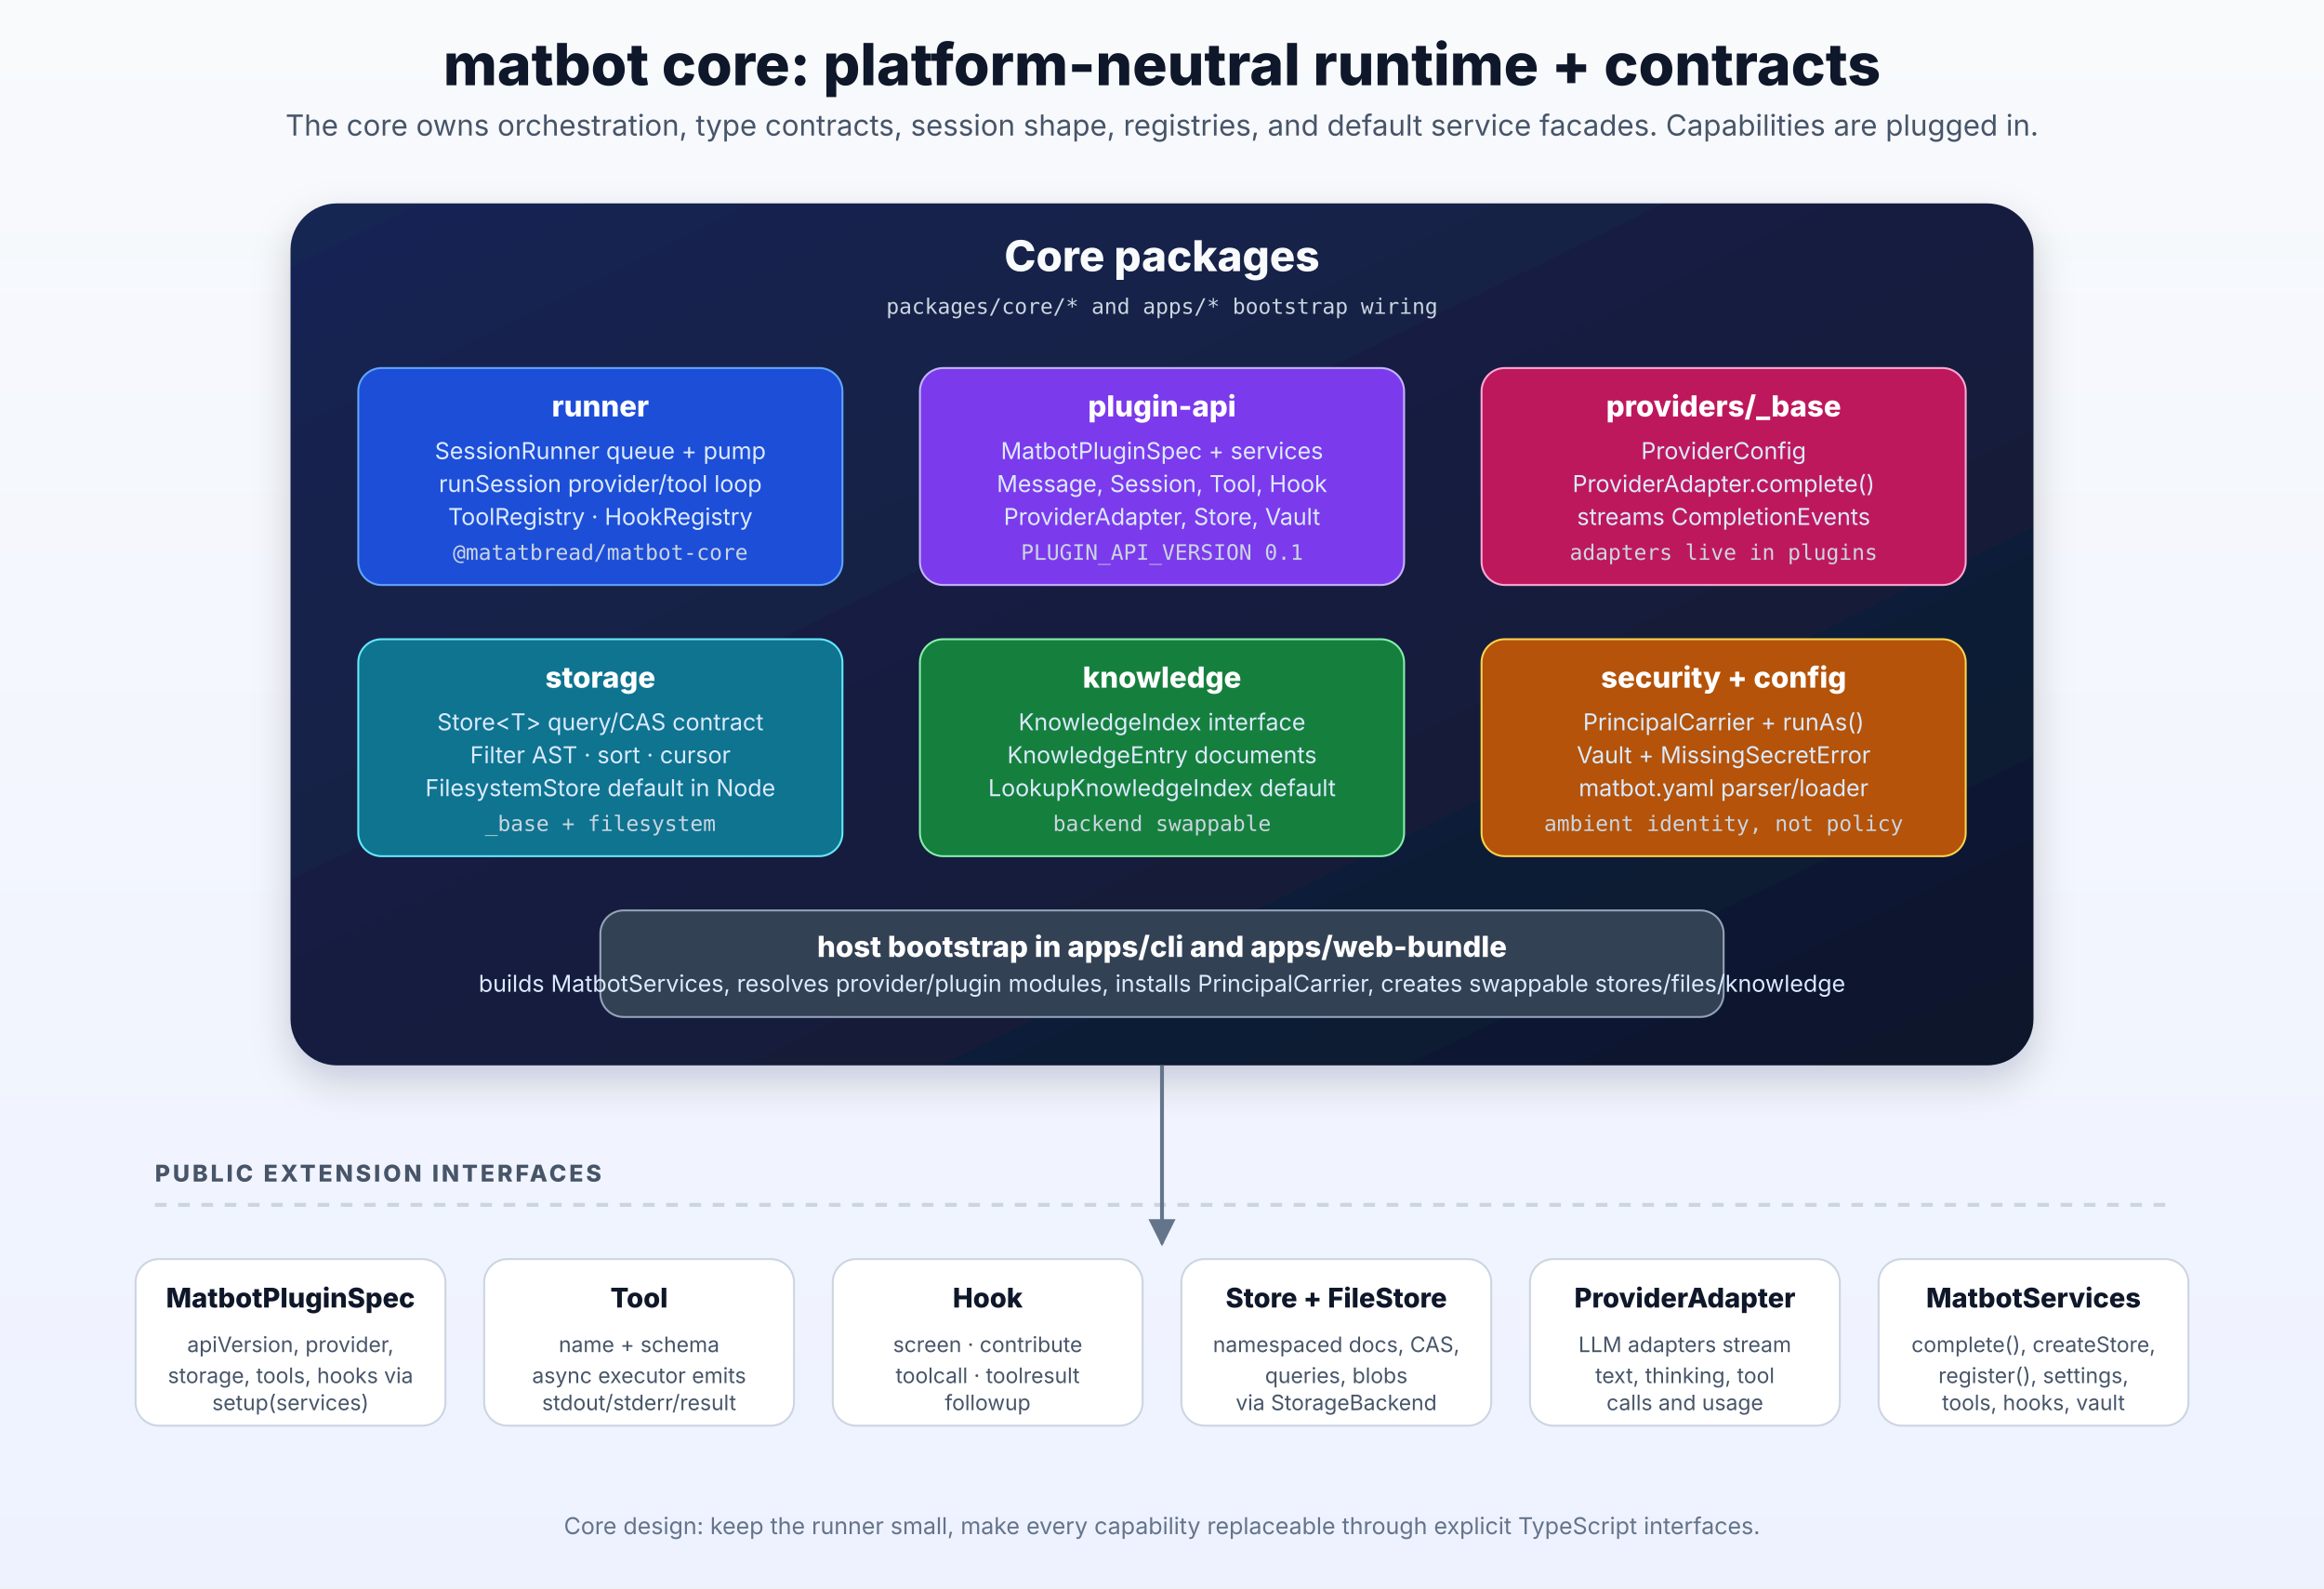
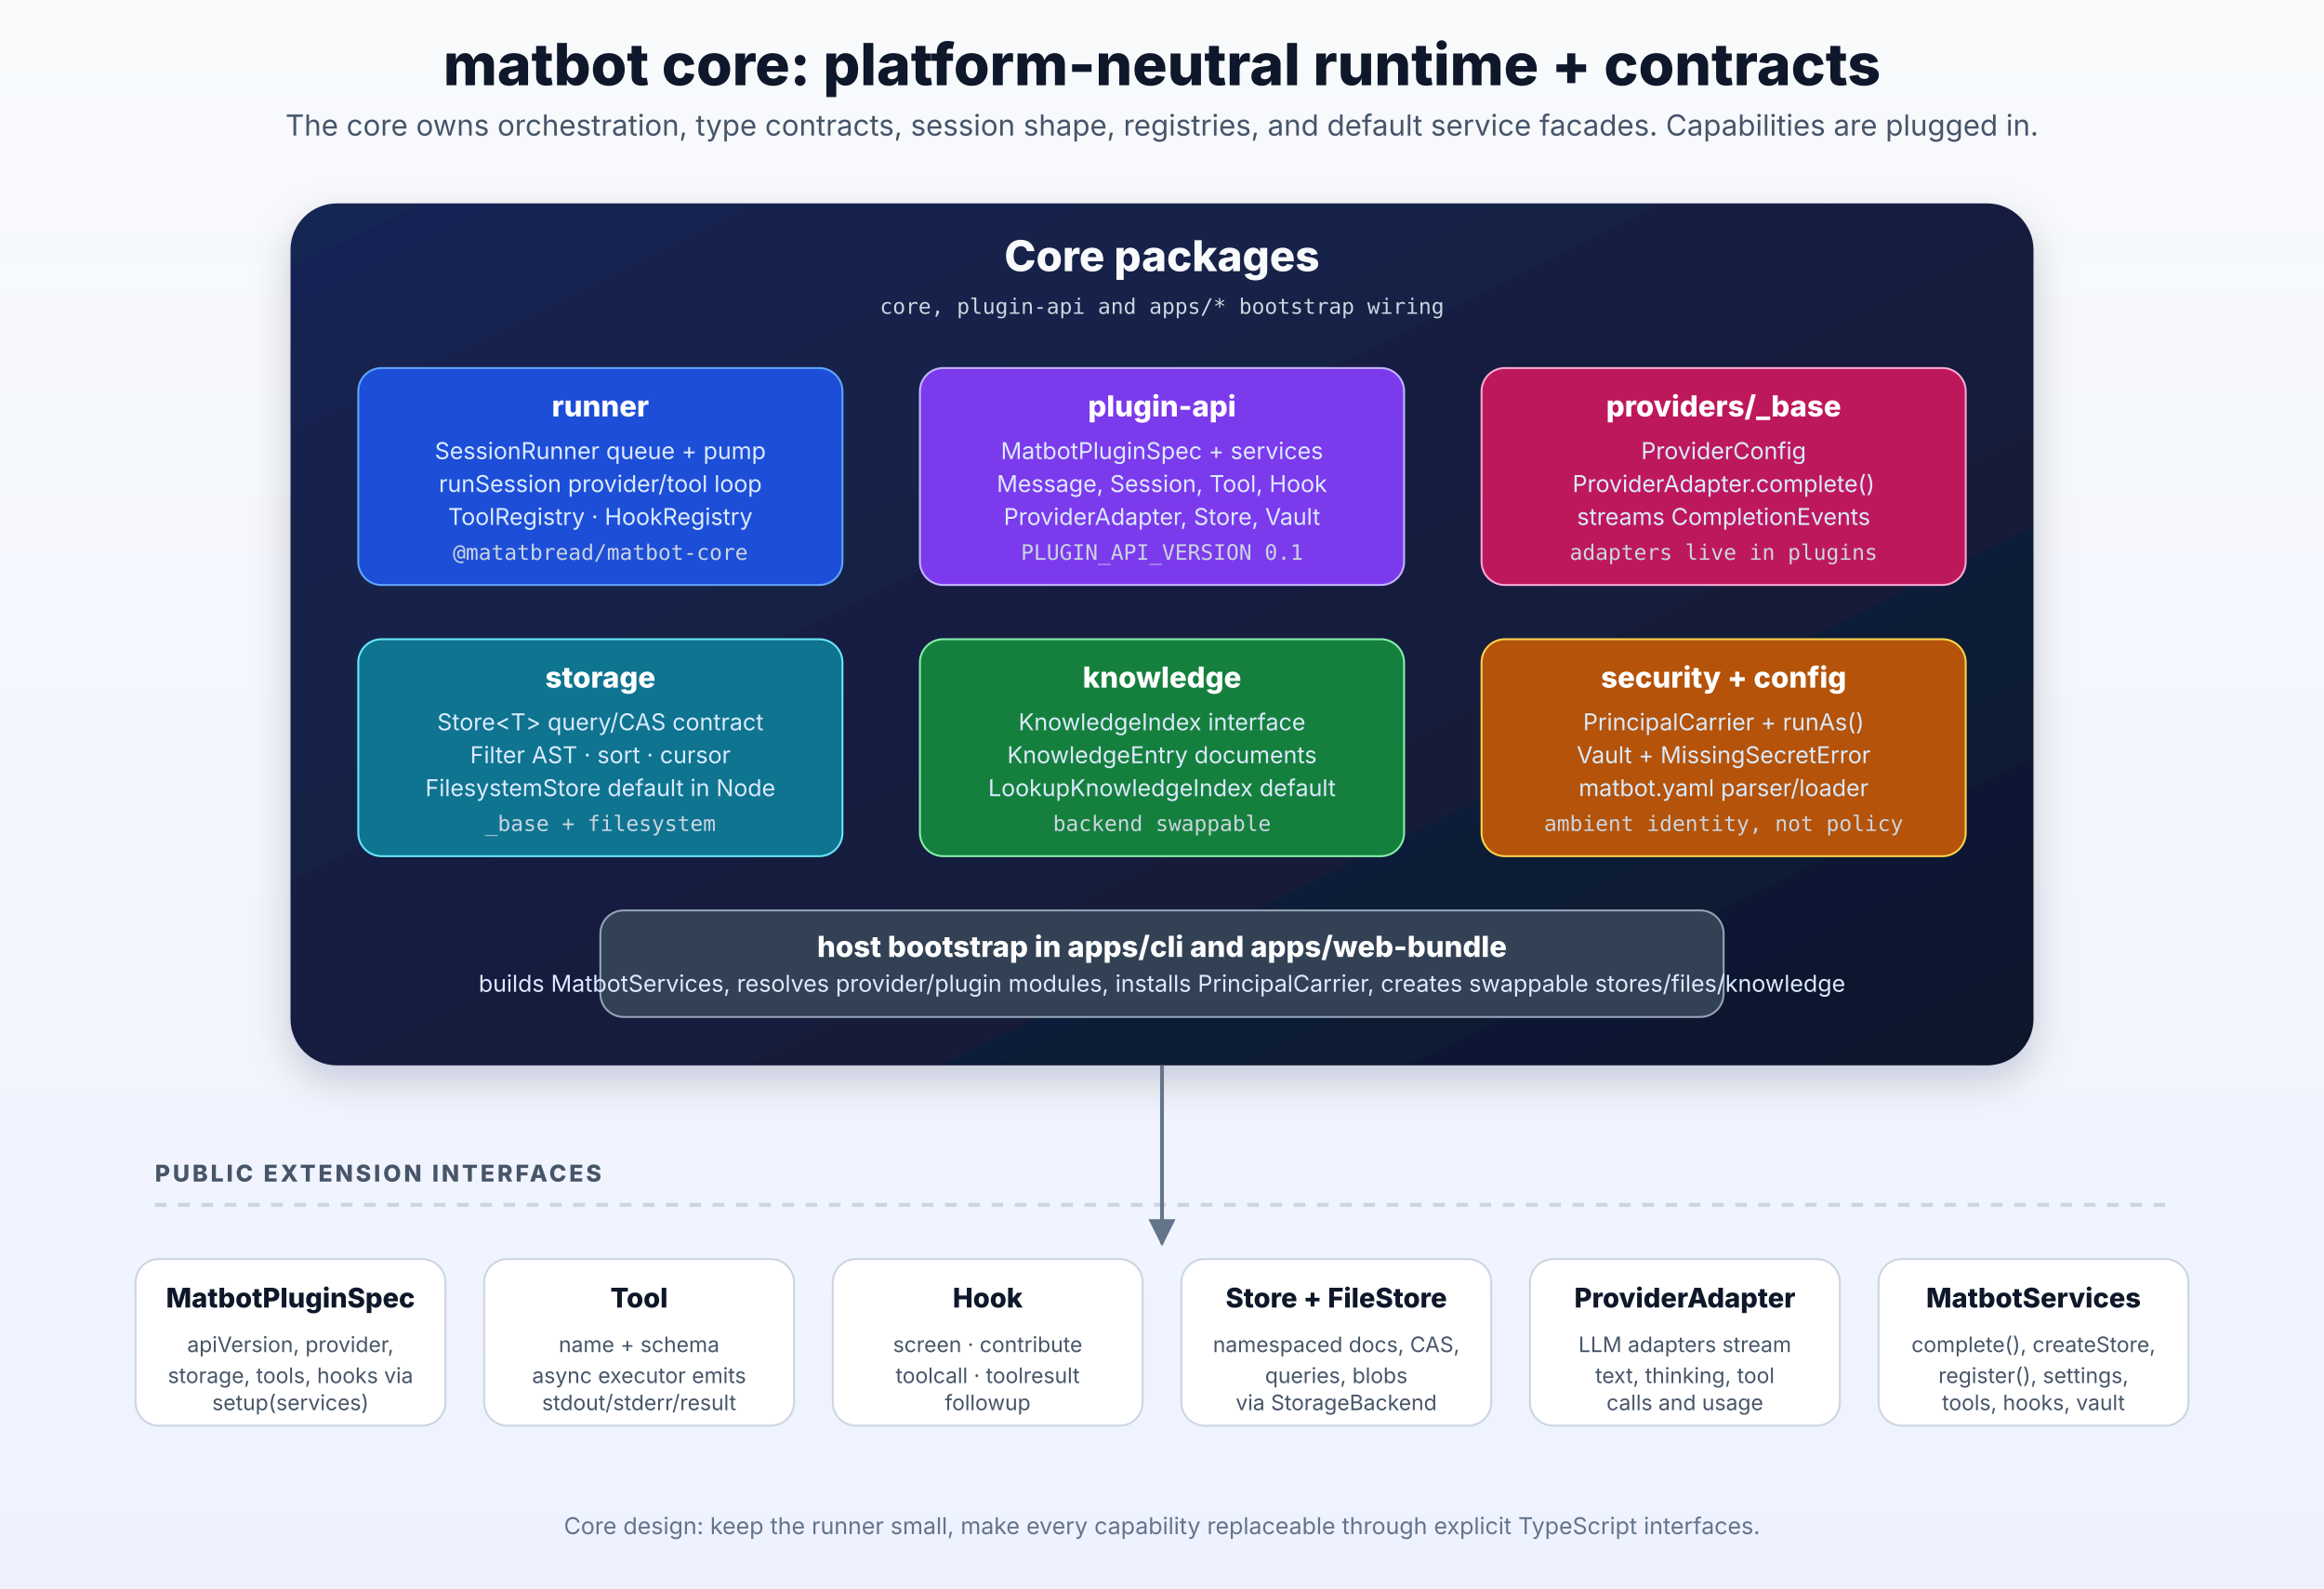
<svg xmlns="http://www.w3.org/2000/svg" viewBox="0 0 1200 820" font-family="Inter, ui-sans-serif, system-ui, -apple-system, Segoe UI, sans-serif">
  <defs>
    <linearGradient id="bg" x1="0" y1="0" x2="0" y2="1">
      <stop offset="0%" stop-color="#f8fafc" />
      <stop offset="100%" stop-color="#eef2ff" />
    </linearGradient>
    <linearGradient id="core" x1="0" y1="0" x2="1" y2="1">
      <stop offset="0%" stop-color="#172554" />
      <stop offset="100%" stop-color="#0f172a" />
    </linearGradient>
    <filter id="shadow" x="-20%" y="-20%" width="140%" height="140%">
      <feDropShadow dx="0" dy="8" stdDeviation="10" flood-color="#0f172a" flood-opacity="0.18" />
    </filter>
    <marker id="arrow" viewBox="0 0 10 10" refX="9" refY="5" markerWidth="7" markerHeight="7" orient="auto-start-reverse">
      <path d="M0,0 L10,5 L0,10 z" fill="#64748b" />
    </marker>
    <style>
      .title{font-size:30px;font-weight:800;fill:#0f172a}.subtitle{font-size:15px;fill:#475569}.small{font-size:12px;fill:#64748b}.tiny{font-size:11px;fill:#94a3b8}.coreTitle{font-size:22px;font-weight:800;fill:#f8fafc}.boxTitle{font-size:15px;font-weight:800;fill:#fff}.boxText{font-size:12px;fill:#dbeafe}.ifaceTitle{font-size:14px;font-weight:800;fill:#0f172a}.ifaceText{font-size:11px;fill:#475569}.label{font-size:12px;font-weight:800;fill:#475569;letter-spacing:1.4px}.pkg{font-size:11px;fill:#cbd5e1;font-family:ui-monospace,SFMono-Regular,Menlo,monospace}.line{stroke:#64748b;stroke-width:2;fill:none;marker-end:url(#arrow)}
    </style>
  </defs>
  <rect width="1200" height="820" fill="url(#bg)" />
  <text x="600" y="44" text-anchor="middle" class="title">matbot core: platform-neutral runtime + contracts</text>
  <text x="600" y="70" text-anchor="middle" class="subtitle">The core owns orchestration, type contracts, session shape, registries, and default service facades. Capabilities are plugged in.</text>
  <rect x="150" y="105" width="900" height="445" rx="24" fill="url(#core)" filter="url(#shadow)" />
  <text x="600" y="140" text-anchor="middle" class="coreTitle">Core packages</text>
-   <text x="600" y="162" text-anchor="middle" class="pkg">packages/core/* and apps/* bootstrap wiring</text>
+   <text x="600" y="162" text-anchor="middle" class="pkg">core, plugin-api and apps/* bootstrap wiring</text>
  <g transform="translate(185,190)">
    <rect width="250" height="112" rx="12" fill="#1d4ed8" stroke="#60a5fa" />
    <text x="125" y="25" text-anchor="middle" class="boxTitle">runner</text>
    <text x="125" y="47" text-anchor="middle" class="boxText">SessionRunner queue + pump</text>
    <text x="125" y="64" text-anchor="middle" class="boxText">runSession provider/tool loop</text>
    <text x="125" y="81" text-anchor="middle" class="boxText">ToolRegistry · HookRegistry</text>
    <text x="125" y="99" text-anchor="middle" class="pkg">@matatbread/matbot-core</text>
  </g>
  <g transform="translate(475,190)">
    <rect width="250" height="112" rx="12" fill="#7c3aed" stroke="#c4b5fd" />
    <text x="125" y="25" text-anchor="middle" class="boxTitle">plugin-api</text>
    <text x="125" y="47" text-anchor="middle" class="boxText">MatbotPluginSpec + services</text>
    <text x="125" y="64" text-anchor="middle" class="boxText">Message, Session, Tool, Hook</text>
    <text x="125" y="81" text-anchor="middle" class="boxText">ProviderAdapter, Store, Vault</text>
    <text x="125" y="99" text-anchor="middle" class="pkg">PLUGIN_API_VERSION 0.1</text>
  </g>
  <g transform="translate(765,190)">
    <rect width="250" height="112" rx="12" fill="#be185d" stroke="#f9a8d4" />
    <text x="125" y="25" text-anchor="middle" class="boxTitle">providers/_base</text>
    <text x="125" y="47" text-anchor="middle" class="boxText">ProviderConfig</text>
    <text x="125" y="64" text-anchor="middle" class="boxText">ProviderAdapter.complete()</text>
    <text x="125" y="81" text-anchor="middle" class="boxText">streams CompletionEvents</text>
    <text x="125" y="99" text-anchor="middle" class="pkg">adapters live in plugins</text>
  </g>
  <g transform="translate(185,330)">
    <rect width="250" height="112" rx="12" fill="#0e7490" stroke="#67e8f9" />
    <text x="125" y="25" text-anchor="middle" class="boxTitle">storage</text>
    <text x="125" y="47" text-anchor="middle" class="boxText">Store&lt;T&gt; query/CAS contract</text>
    <text x="125" y="64" text-anchor="middle" class="boxText">Filter AST · sort · cursor</text>
    <text x="125" y="81" text-anchor="middle" class="boxText">FilesystemStore default in Node</text>
    <text x="125" y="99" text-anchor="middle" class="pkg">_base + filesystem</text>
  </g>
  <g transform="translate(475,330)">
    <rect width="250" height="112" rx="12" fill="#15803d" stroke="#86efac" />
    <text x="125" y="25" text-anchor="middle" class="boxTitle">knowledge</text>
    <text x="125" y="47" text-anchor="middle" class="boxText">KnowledgeIndex interface</text>
    <text x="125" y="64" text-anchor="middle" class="boxText">KnowledgeEntry documents</text>
    <text x="125" y="81" text-anchor="middle" class="boxText">LookupKnowledgeIndex default</text>
    <text x="125" y="99" text-anchor="middle" class="pkg">backend swappable</text>
  </g>
  <g transform="translate(765,330)">
    <rect width="250" height="112" rx="12" fill="#b45309" stroke="#fcd34d" />
    <text x="125" y="25" text-anchor="middle" class="boxTitle">security + config</text>
    <text x="125" y="47" text-anchor="middle" class="boxText">PrincipalCarrier + runAs()</text>
    <text x="125" y="64" text-anchor="middle" class="boxText">Vault + MissingSecretError</text>
    <text x="125" y="81" text-anchor="middle" class="boxText">matbot.yaml parser/loader</text>
    <text x="125" y="99" text-anchor="middle" class="pkg">ambient identity, not policy</text>
  </g>
  <g transform="translate(310,470)">
    <rect width="580" height="55" rx="12" fill="#334155" stroke="#94a3b8" />
    <text x="290" y="24" text-anchor="middle" class="boxTitle">host bootstrap in apps/cli and apps/web-bundle</text>
    <text x="290" y="42" text-anchor="middle" class="boxText">builds MatbotServices, resolves provider/plugin modules, installs PrincipalCarrier, creates swappable stores/files/knowledge</text>
  </g>
  <text x="80" y="610" class="label">PUBLIC EXTENSION INTERFACES</text>
  <line x1="80" y1="622" x2="1120" y2="622" stroke="#cbd5e1" stroke-width="2" stroke-dasharray="6 6" />
  <g transform="translate(70,650)">
    <rect width="160" height="86" rx="12" fill="#fff" stroke="#cbd5e1" />
    <text x="80" y="25" text-anchor="middle" class="ifaceTitle">MatbotPluginSpec</text>
    <text x="80" y="48" text-anchor="middle" class="ifaceText">apiVersion, provider,</text>
    <text x="80" y="64" text-anchor="middle" class="ifaceText">storage, tools, hooks via</text>
    <text x="80" y="78" text-anchor="middle" class="ifaceText">setup(services)</text>
  </g>
  <g transform="translate(250,650)">
    <rect width="160" height="86" rx="12" fill="#fff" stroke="#cbd5e1" />
    <text x="80" y="25" text-anchor="middle" class="ifaceTitle">Tool</text>
    <text x="80" y="48" text-anchor="middle" class="ifaceText">name + schema</text>
    <text x="80" y="64" text-anchor="middle" class="ifaceText">async executor emits</text>
    <text x="80" y="78" text-anchor="middle" class="ifaceText">stdout/stderr/result</text>
  </g>
  <g transform="translate(430,650)">
    <rect width="160" height="86" rx="12" fill="#fff" stroke="#cbd5e1" />
    <text x="80" y="25" text-anchor="middle" class="ifaceTitle">Hook</text>
    <text x="80" y="48" text-anchor="middle" class="ifaceText">screen · contribute</text>
    <text x="80" y="64" text-anchor="middle" class="ifaceText">toolcall · toolresult</text>
    <text x="80" y="78" text-anchor="middle" class="ifaceText">followup</text>
  </g>
  <g transform="translate(610,650)">
    <rect width="160" height="86" rx="12" fill="#fff" stroke="#cbd5e1" />
    <text x="80" y="25" text-anchor="middle" class="ifaceTitle">Store + FileStore</text>
    <text x="80" y="48" text-anchor="middle" class="ifaceText">namespaced docs, CAS,</text>
    <text x="80" y="64" text-anchor="middle" class="ifaceText">queries, blobs</text>
    <text x="80" y="78" text-anchor="middle" class="ifaceText">via StorageBackend</text>
  </g>
  <g transform="translate(790,650)">
    <rect width="160" height="86" rx="12" fill="#fff" stroke="#cbd5e1" />
    <text x="80" y="25" text-anchor="middle" class="ifaceTitle">ProviderAdapter</text>
    <text x="80" y="48" text-anchor="middle" class="ifaceText">LLM adapters stream</text>
    <text x="80" y="64" text-anchor="middle" class="ifaceText">text, thinking, tool</text>
    <text x="80" y="78" text-anchor="middle" class="ifaceText">calls and usage</text>
  </g>
  <g transform="translate(970,650)">
    <rect width="160" height="86" rx="12" fill="#fff" stroke="#cbd5e1" />
    <text x="80" y="25" text-anchor="middle" class="ifaceTitle">MatbotServices</text>
    <text x="80" y="48" text-anchor="middle" class="ifaceText">complete(), createStore,</text>
    <text x="80" y="64" text-anchor="middle" class="ifaceText">register(), settings,</text>
    <text x="80" y="78" text-anchor="middle" class="ifaceText">tools, hooks, vault</text>
  </g>
  <path class="line" d="M600 550 C600 585 600 610 600 642" />
  <text x="600" y="792" text-anchor="middle" class="small">Core design: keep the runner small, make every capability replaceable through explicit TypeScript interfaces.</text>
</svg>
